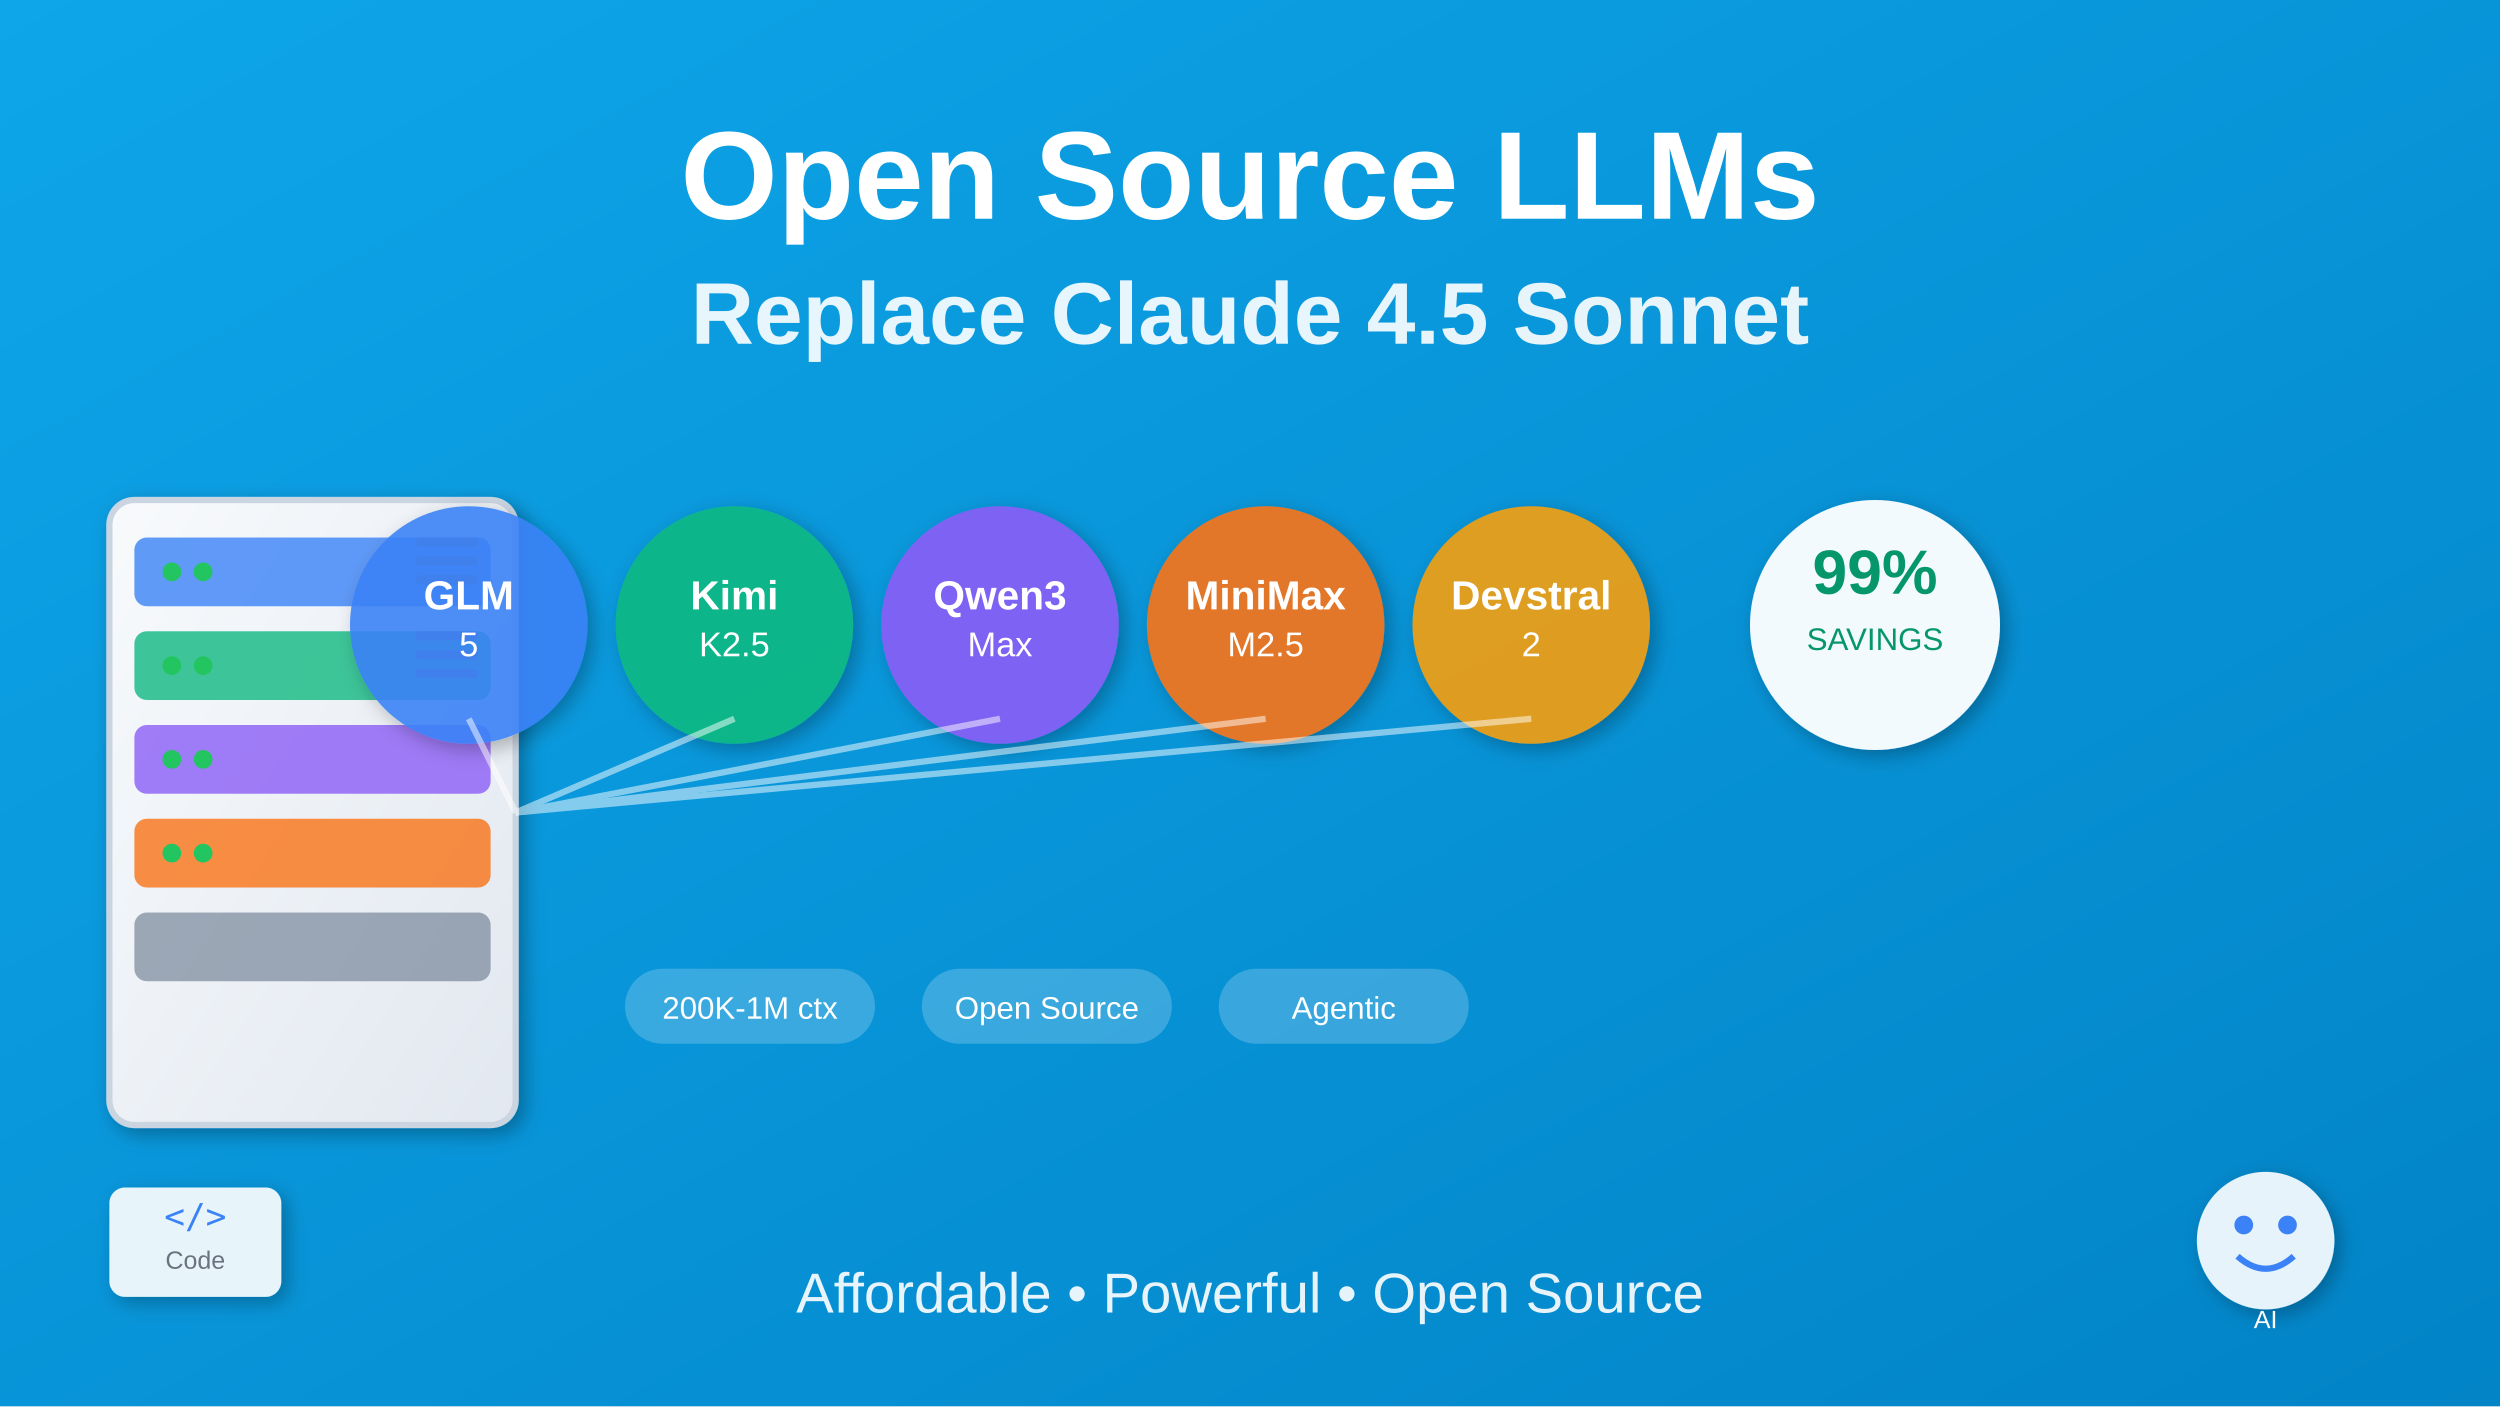
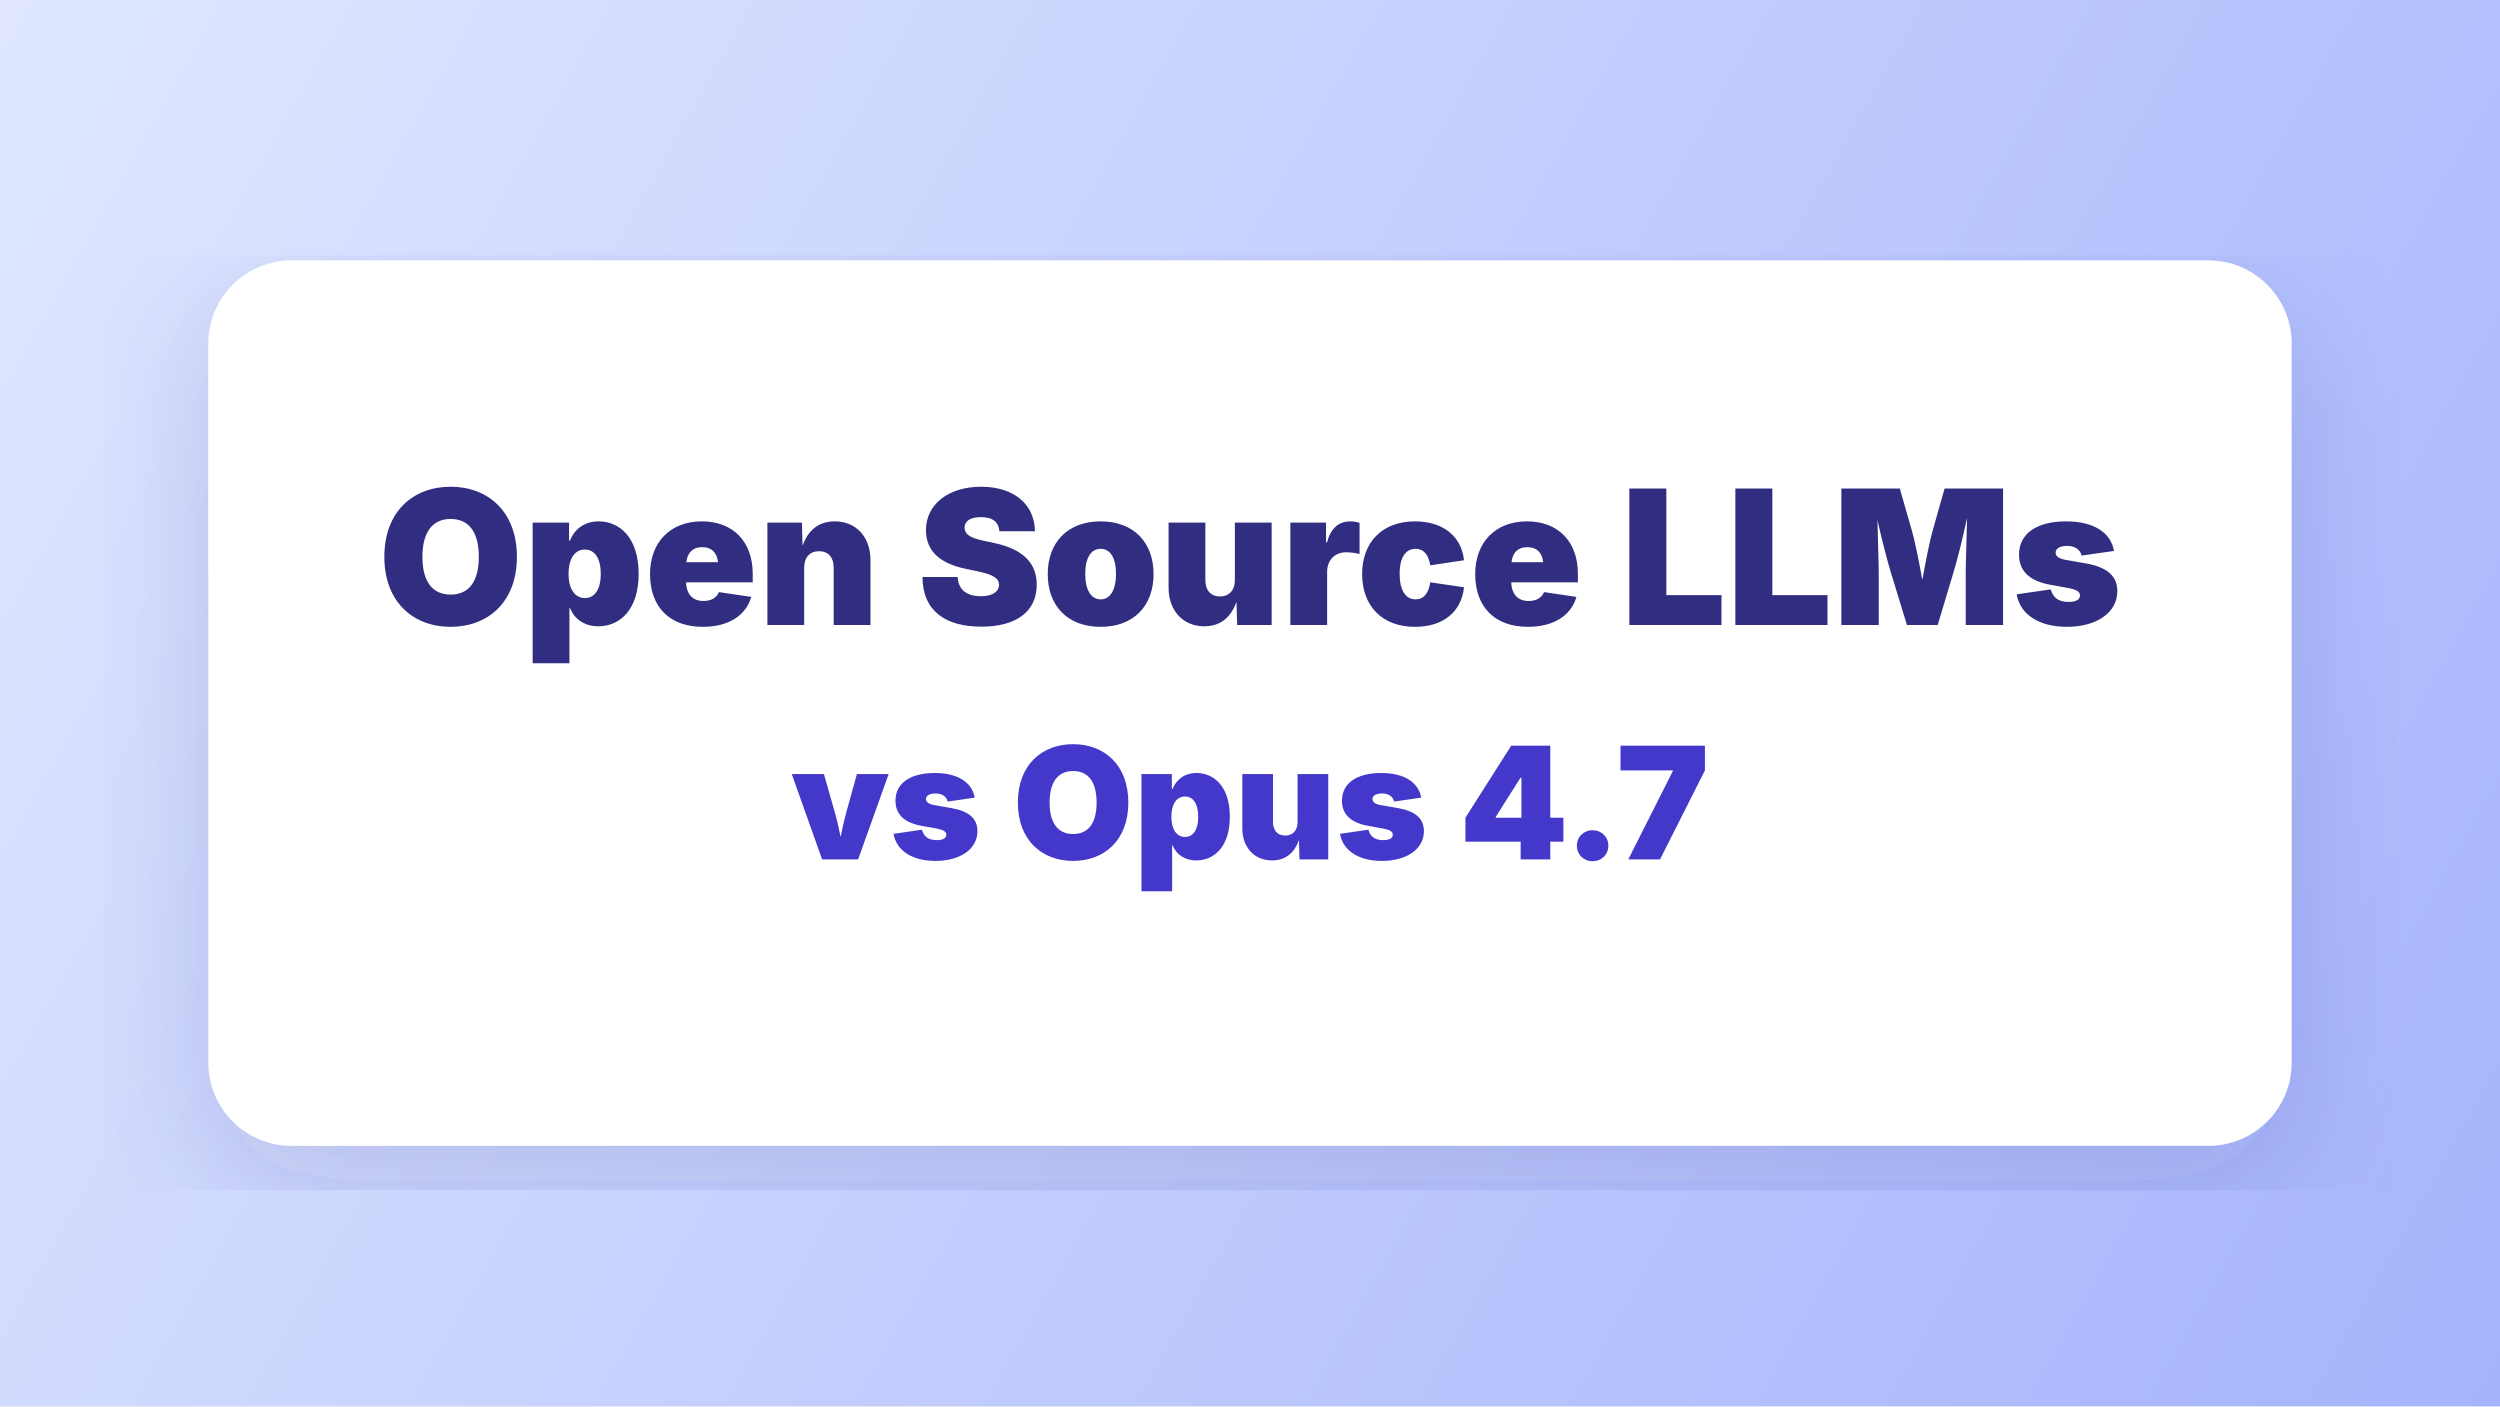
- <svg xmlns="http://www.w3.org/2000/svg" viewBox="0 0 800 450">
+ <svg xmlns="http://www.w3.org/2000/svg" viewBox="0 0 960 540" fill="none">
  <defs>
-     <linearGradient id="bgGradient" x1="0%" y1="0%" x2="100%" y2="100%">
-       <stop offset="0%" style="stop-color:#0EA5E9;stop-opacity:1" />
-       <stop offset="100%" style="stop-color:#0284C7;stop-opacity:1" />
+     <linearGradient id="bg" x1="0" y1="0" x2="960" y2="540" gradientUnits="userSpaceOnUse">
+       <stop offset="0%" stop-color="#E0E7FF" />
+       <stop offset="100%" stop-color="#A5B4FC" />
    </linearGradient>
-     <linearGradient id="serverGradient" x1="0%" y1="0%" x2="100%" y2="100%">
-       <stop offset="0%" style="stop-color:#F8FAFC;stop-opacity:1" />
-       <stop offset="100%" style="stop-color:#E2E8F0;stop-opacity:1" />
-     </linearGradient>
-     <filter id="shadow" x="-50%" y="-50%" width="200%" height="200%">
-       <feDropShadow dx="2" dy="2" stdDeviation="3" flood-color="#000000" flood-opacity="0.3" />
+     <filter id="shadow" x="-5%" y="-5%" width="110%" height="110%">
+       <feDropShadow dx="0" dy="15" stdDeviation="25" flood-color="#312E81" flood-opacity="0.15" />
    </filter>
  </defs>
-   <rect width="800" height="450" fill="url(#bgGradient)" />
-   <text x="400" y="70" font-family="Arial, sans-serif" font-size="40" font-weight="bold" fill="white" text-anchor="middle">
-     Open Source LLMs
-   </text>
-   <text x="400" y="110" font-family="Arial, sans-serif" font-size="28" font-weight="600" fill="white" text-anchor="middle" opacity="0.9">
-     Replace Claude 4.5 Sonnet
-   </text>
-   <g transform="translate(35, 160)" filter="url(#shadow)">
-     <rect x="0" y="0" width="130" height="200" fill="url(#serverGradient)" rx="8" stroke="#CBD5E1" stroke-width="2" />
-     <rect x="8" y="12" width="114" height="22" fill="#3B82F6" rx="4" opacity="0.8" />
-     <rect x="8" y="42" width="114" height="22" fill="#10B981" rx="4" opacity="0.8" />
-     <rect x="8" y="72" width="114" height="22" fill="#8B5CF6" rx="4" opacity="0.8" />
-     <rect x="8" y="102" width="114" height="22" fill="#F97316" rx="4" opacity="0.8" />
-     <rect x="8" y="132" width="114" height="22" fill="#64748B" rx="4" opacity="0.6" />
-     <circle cx="20" cy="23" r="3" fill="#22C55E" />
-     <circle cx="30" cy="23" r="3" fill="#22C55E" />
-     <circle cx="20" cy="53" r="3" fill="#22C55E" />
-     <circle cx="30" cy="53" r="3" fill="#22C55E" />
-     <circle cx="20" cy="83" r="3" fill="#22C55E" />
-     <circle cx="30" cy="83" r="3" fill="#22C55E" />
-     <circle cx="20" cy="113" r="3" fill="#22C55E" />
-     <circle cx="30" cy="113" r="3" fill="#22C55E" />
-     <rect x="98" y="12" width="20" height="3" fill="#64748B" rx="1.5" />
-     <rect x="98" y="18" width="20" height="3" fill="#64748B" rx="1.5" />
-     <rect x="98" y="24" width="20" height="3" fill="#64748B" rx="1.5" />
-     <rect x="98" y="42" width="20" height="3" fill="#64748B" rx="1.5" />
-     <rect x="98" y="48" width="20" height="3" fill="#64748B" rx="1.5" />
-     <rect x="98" y="54" width="20" height="3" fill="#64748B" rx="1.5" />
-   </g>
-   <g transform="translate(150, 200)">
-     <circle cx="0" cy="0" r="38" fill="#3B82F6" opacity="0.9" filter="url(#shadow)" />
-     <text x="0" y="-5" font-family="Arial, sans-serif" font-size="13" font-weight="bold" fill="white" text-anchor="middle">GLM</text>
-     <text x="0" y="10" font-family="Arial, sans-serif" font-size="11" fill="white" text-anchor="middle">5</text>
-     <circle cx="85" cy="0" r="38" fill="#10B981" opacity="0.9" filter="url(#shadow)" />
-     <text x="85" y="-5" font-family="Arial, sans-serif" font-size="13" font-weight="bold" fill="white" text-anchor="middle">Kimi</text>
-     <text x="85" y="10" font-family="Arial, sans-serif" font-size="11" fill="white" text-anchor="middle">K2.5</text>
-     <circle cx="170" cy="0" r="38" fill="#8B5CF6" opacity="0.9" filter="url(#shadow)" />
-     <text x="170" y="-5" font-family="Arial, sans-serif" font-size="13" font-weight="bold" fill="white" text-anchor="middle">Qwen3</text>
-     <text x="170" y="10" font-family="Arial, sans-serif" font-size="11" fill="white" text-anchor="middle">Max</text>
-     <circle cx="255" cy="0" r="38" fill="#F97316" opacity="0.9" filter="url(#shadow)" />
-     <text x="255" y="-5" font-family="Arial, sans-serif" font-size="13" font-weight="bold" fill="white" text-anchor="middle">MiniMax</text>
-     <text x="255" y="10" font-family="Arial, sans-serif" font-size="11" fill="white" text-anchor="middle">M2.5</text>
-     <circle cx="340" cy="0" r="38" fill="#F59E0B" opacity="0.9" filter="url(#shadow)" />
-     <text x="340" y="-5" font-family="Arial, sans-serif" font-size="13" font-weight="bold" fill="white" text-anchor="middle">Devstral</text>
-     <text x="340" y="10" font-family="Arial, sans-serif" font-size="11" fill="white" text-anchor="middle">2</text>
-   </g>
-   <g transform="translate(600, 200)">
-     <circle cx="0" cy="0" r="40" fill="white" opacity="0.95" filter="url(#shadow)" />
-     <text x="0" y="-10" font-family="Arial, sans-serif" font-size="20" font-weight="bold" fill="#059669" text-anchor="middle">99%</text>
-     <text x="0" y="8" font-family="Arial, sans-serif" font-size="10" fill="#059669" text-anchor="middle">SAVINGS</text>
-   </g>
-   <g transform="translate(35, 380)">
-     <rect x="0" y="0" width="55" height="35" fill="white" opacity="0.9" rx="5" filter="url(#shadow)" />
-     <text x="27.5" y="13" font-family="monospace" font-size="11" fill="#3B82F6" text-anchor="middle">&lt;/&gt;</text>
-     <text x="27.5" y="26" font-family="Arial, sans-serif" font-size="8" fill="#6B7280" text-anchor="middle">Code</text>
-   </g>
-   <g transform="translate(700, 380)">
-     <circle cx="25" cy="17" r="22" fill="white" opacity="0.9" filter="url(#shadow)" />
-     <circle cx="18" cy="12" r="3" fill="#3B82F6" />
-     <circle cx="32" cy="12" r="3" fill="#3B82F6" />
-     <path d="M16 22 Q25 30 34 22" stroke="#3B82F6" stroke-width="2" fill="none" />
-     <text x="25" y="45" font-family="Arial, sans-serif" font-size="8" fill="white" text-anchor="middle">AI</text>
-   </g>
-   <g stroke="white" stroke-width="2" opacity="0.5" fill="none">
-     <line x1="165" y1="260" x2="150" y2="230" />
-     <line x1="165" y1="260" x2="235" y2="230" />
-     <line x1="165" y1="260" x2="320" y2="230" />
-     <line x1="165" y1="260" x2="405" y2="230" />
-     <line x1="165" y1="260" x2="490" y2="230" />
-   </g>
-   <g transform="translate(200, 310)">
-     <rect x="0" y="0" width="80" height="24" fill="white" opacity="0.2" rx="12" />
-     <text x="40" y="16" font-family="Arial, sans-serif" font-size="10" fill="white" text-anchor="middle">200K-1M ctx</text>
-     <rect x="95" y="0" width="80" height="24" fill="white" opacity="0.2" rx="12" />
-     <text x="135" y="16" font-family="Arial, sans-serif" font-size="10" fill="white" text-anchor="middle">Open Source</text>
-     <rect x="190" y="0" width="80" height="24" fill="white" opacity="0.2" rx="12" />
-     <text x="230" y="16" font-family="Arial, sans-serif" font-size="10" fill="white" text-anchor="middle">Agentic</text>
-   </g>
-   <text x="400" y="420" font-family="Arial, sans-serif" font-size="18" fill="white" text-anchor="middle" opacity="0.9">
-     Affordable • Powerful • Open Source
-   </text>
+   <rect width="960" height="540" fill="url(#bg)" />
+   <rect x="80" y="100" width="800" height="340" rx="32" fill="white" filter="url(#shadow)" />
+   <text x="480" y="240" text-anchor="middle" font-family="system-ui, -apple-system, sans-serif" font-weight="900" font-size="72" fill="#312E81">Open Source LLMs</text>
+   <text x="480" y="330" text-anchor="middle" font-family="system-ui, -apple-system, sans-serif" font-weight="900" font-size="60" fill="#4338CA">vs Opus 4.7</text>
</svg>
